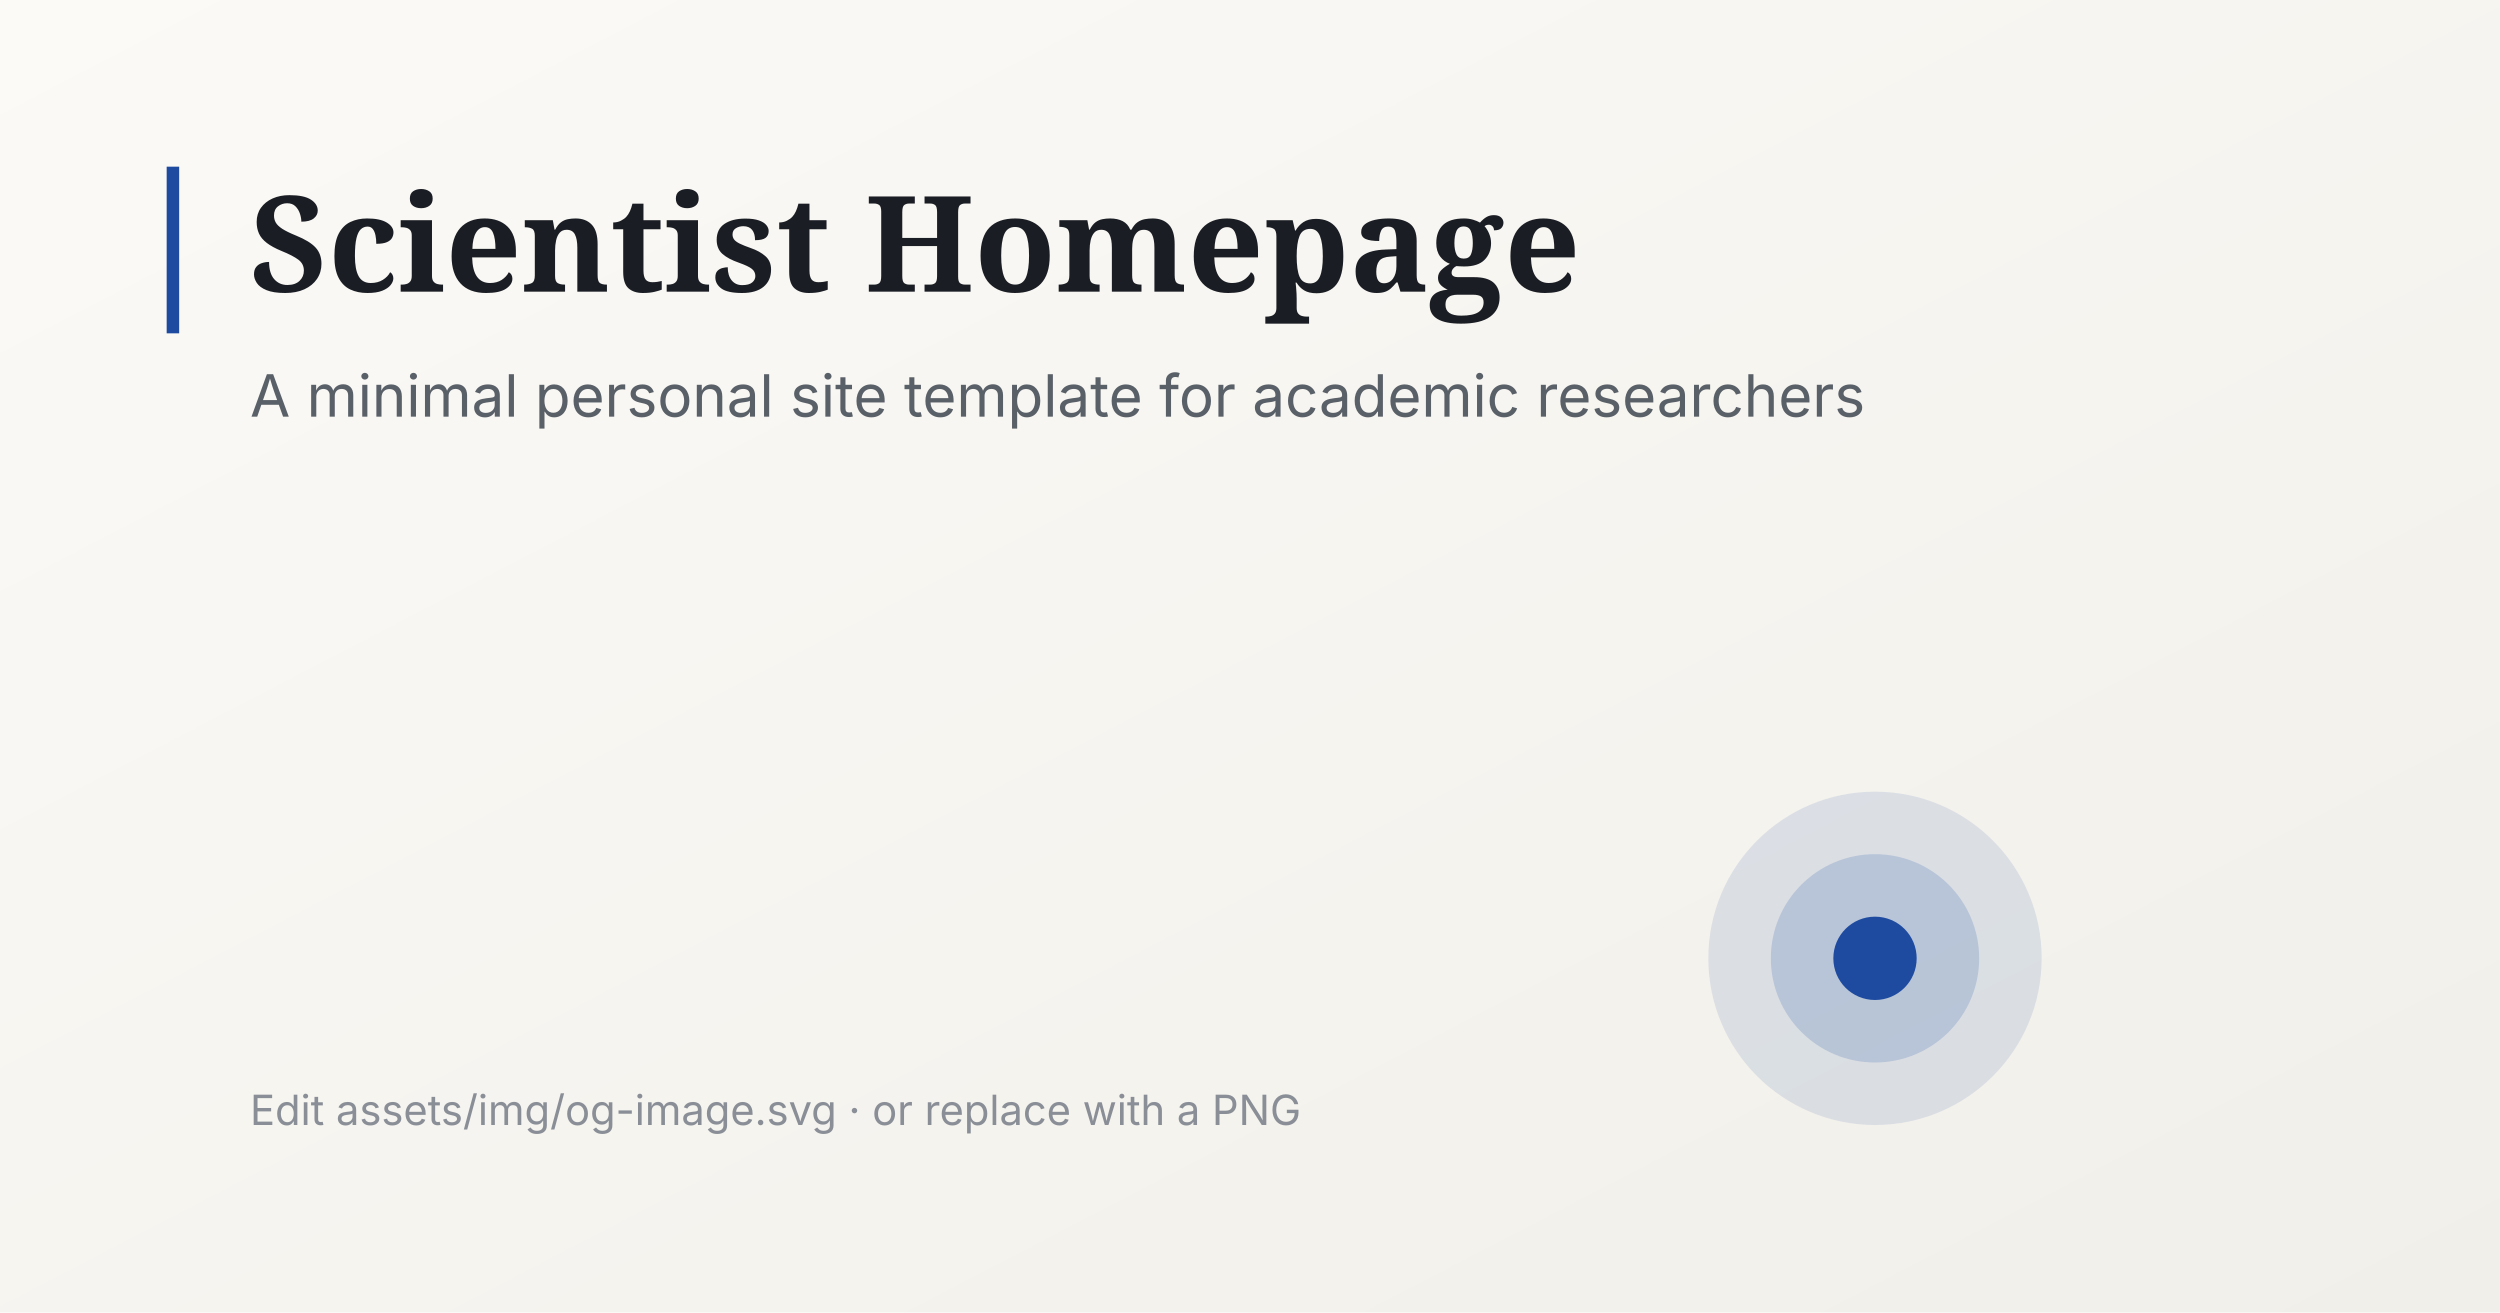
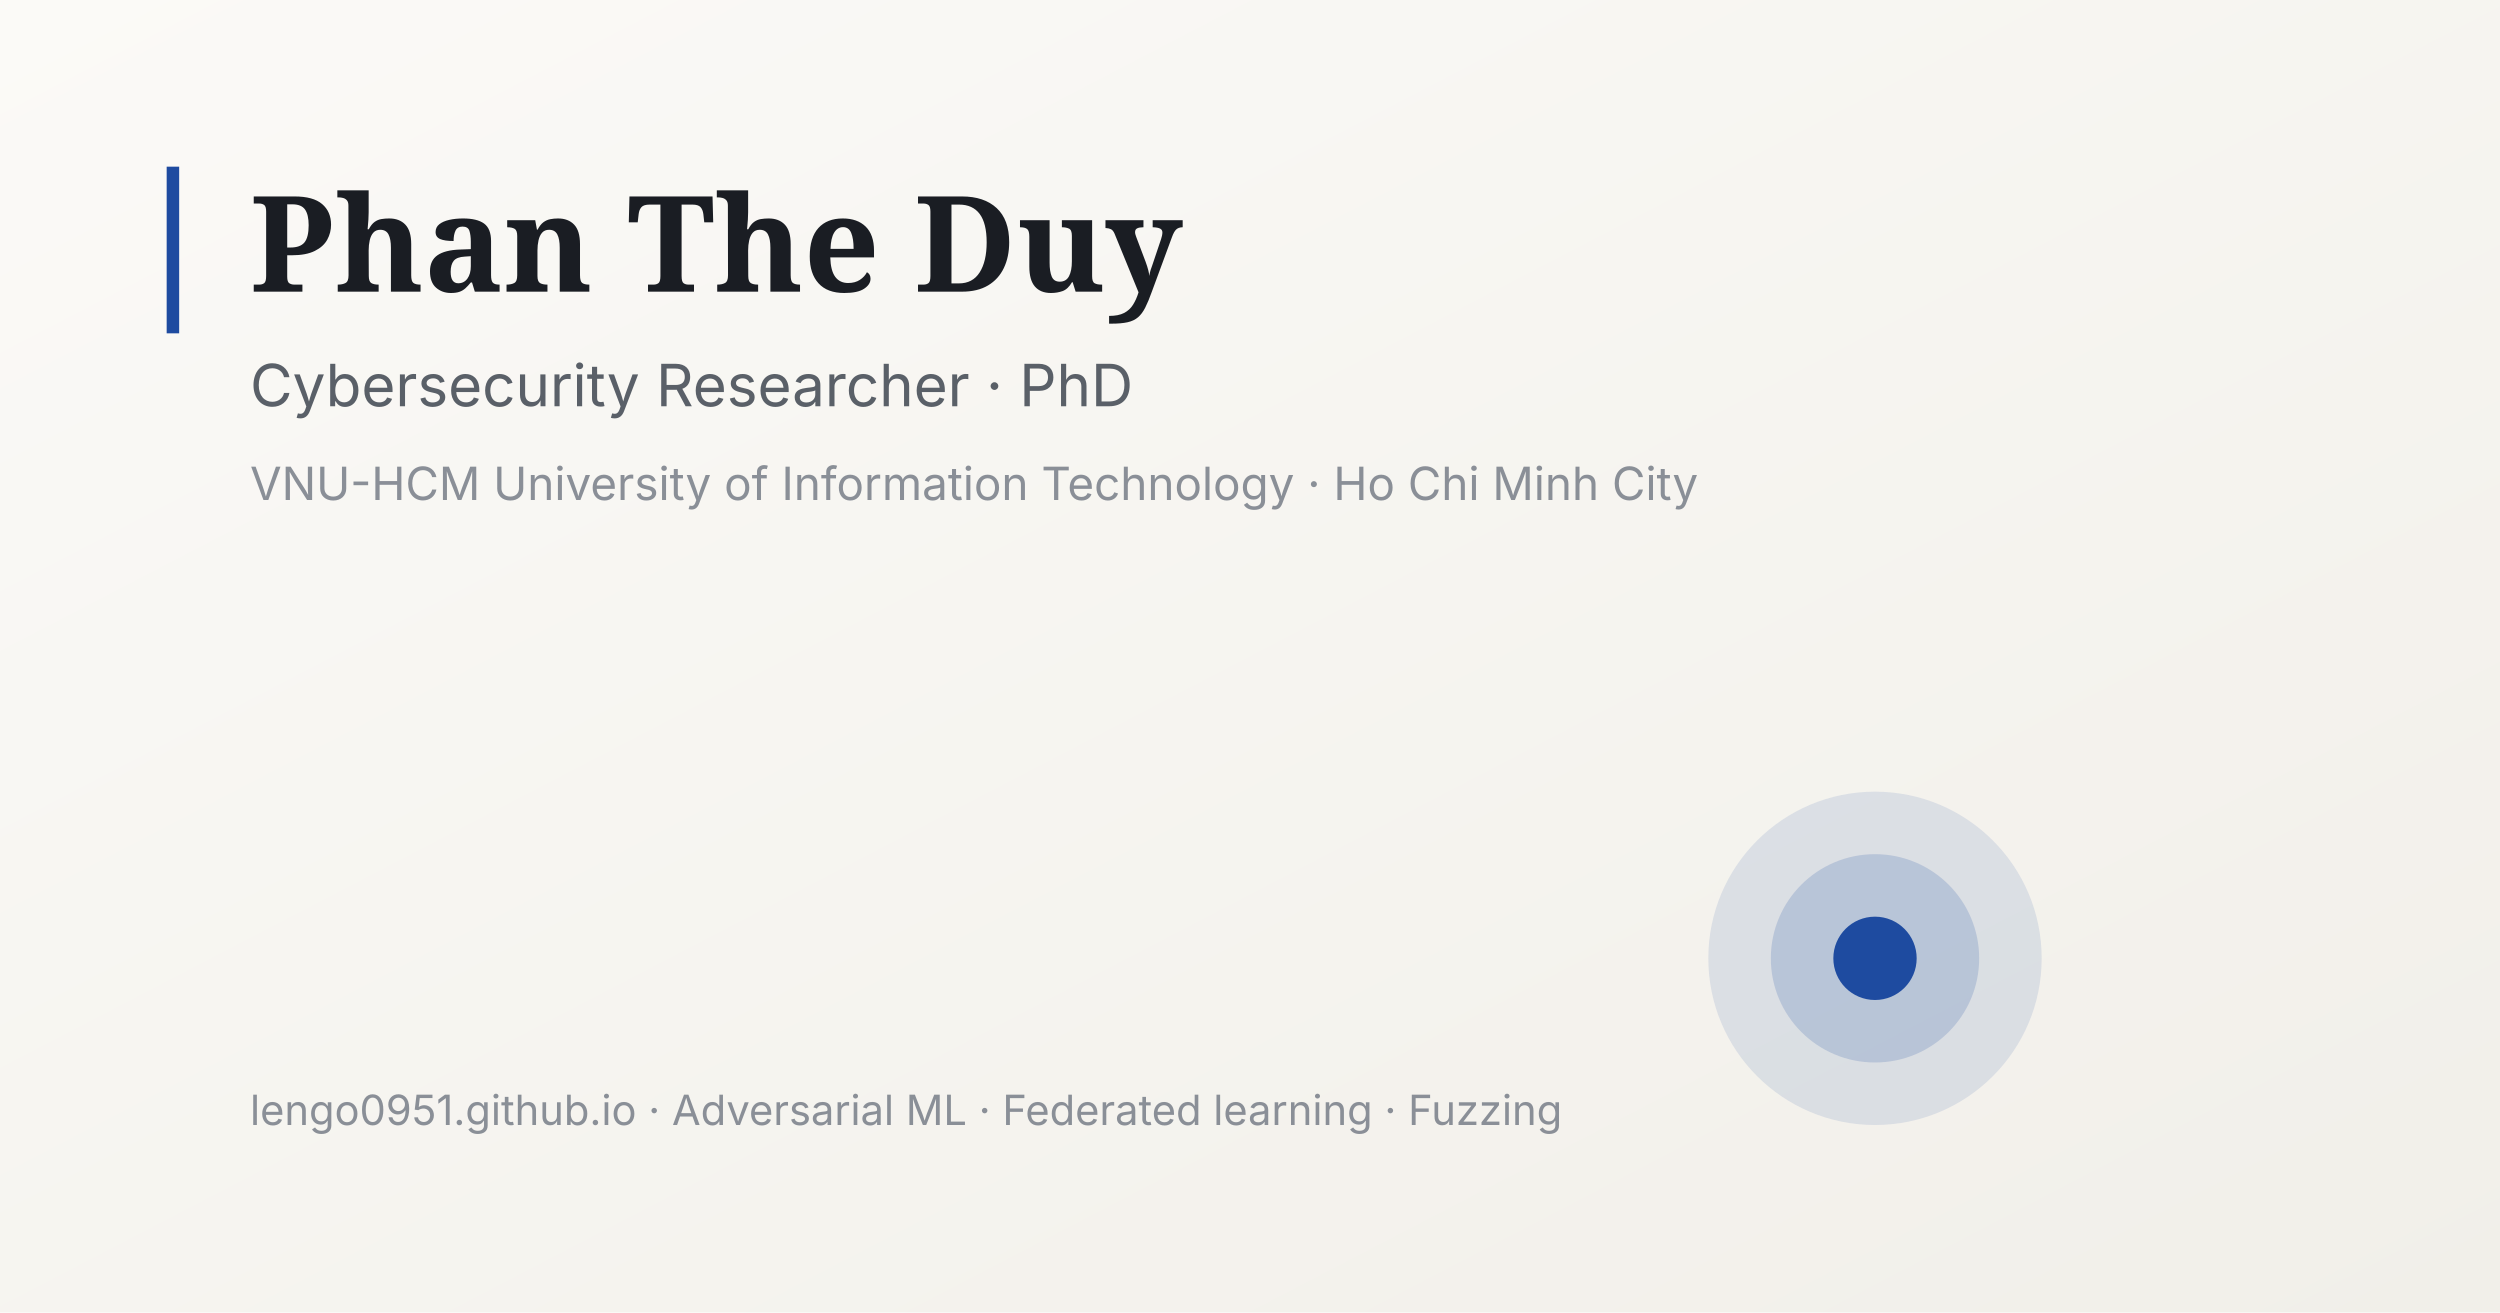
<svg xmlns="http://www.w3.org/2000/svg" viewBox="0 0 1200 630" width="1200" height="630">
  <defs>
    <linearGradient id="bg" x1="0" y1="0" x2="1" y2="1">
      <stop offset="0%" stop-color="#fbfaf7" />
      <stop offset="100%" stop-color="#f1efe9" />
    </linearGradient>
  </defs>
  <rect width="1200" height="630" fill="url(#bg)" />
  <rect x="80" y="80" width="6" height="80" fill="#1e4ba0" />
-   <text x="120" y="140" font-family="ui-serif, 'Newsreader', Georgia, serif" font-size="64" font-weight="600" fill="#1a1d23">Scientist Homepage</text>
-   <text x="120" y="200" font-family="ui-sans-serif, 'Inter', system-ui, sans-serif" font-size="28" fill="#5a6068">A minimal personal site template for academic researchers</text>
-   <text x="120" y="540" font-family="ui-sans-serif, 'Inter', system-ui, sans-serif" font-size="20" fill="#8a8f97">Edit assets/img/og-image.svg · or replace with a PNG</text>
+   <text x="120" y="140" font-family="ui-serif, 'Newsreader', Georgia, serif" font-size="64" font-weight="600" fill="#1a1d23">Phan The Duy</text>
+   <text x="120" y="195" font-family="ui-sans-serif, 'Inter', system-ui, sans-serif" font-size="28" fill="#5a6068">Cybersecurity Researcher · PhD</text>
+   <text x="120" y="240" font-family="ui-sans-serif, 'Inter', system-ui, sans-serif" font-size="22" fill="#8a8f97">VNU-HCM University of Information Technology · Ho Chi Minh City</text>
+   <text x="120" y="540" font-family="ui-sans-serif, 'Inter', system-ui, sans-serif" font-size="20" fill="#8a8f97">lengo0951.github.io · Adversarial ML · Federated learning · Fuzzing</text>
  <g transform="translate(900,460)">
    <circle cx="0" cy="0" r="80" fill="#1e4ba0" opacity="0.12" />
    <circle cx="0" cy="0" r="50" fill="#1e4ba0" opacity="0.18" />
    <circle cx="0" cy="0" r="20" fill="#1e4ba0" />
  </g>
</svg>
